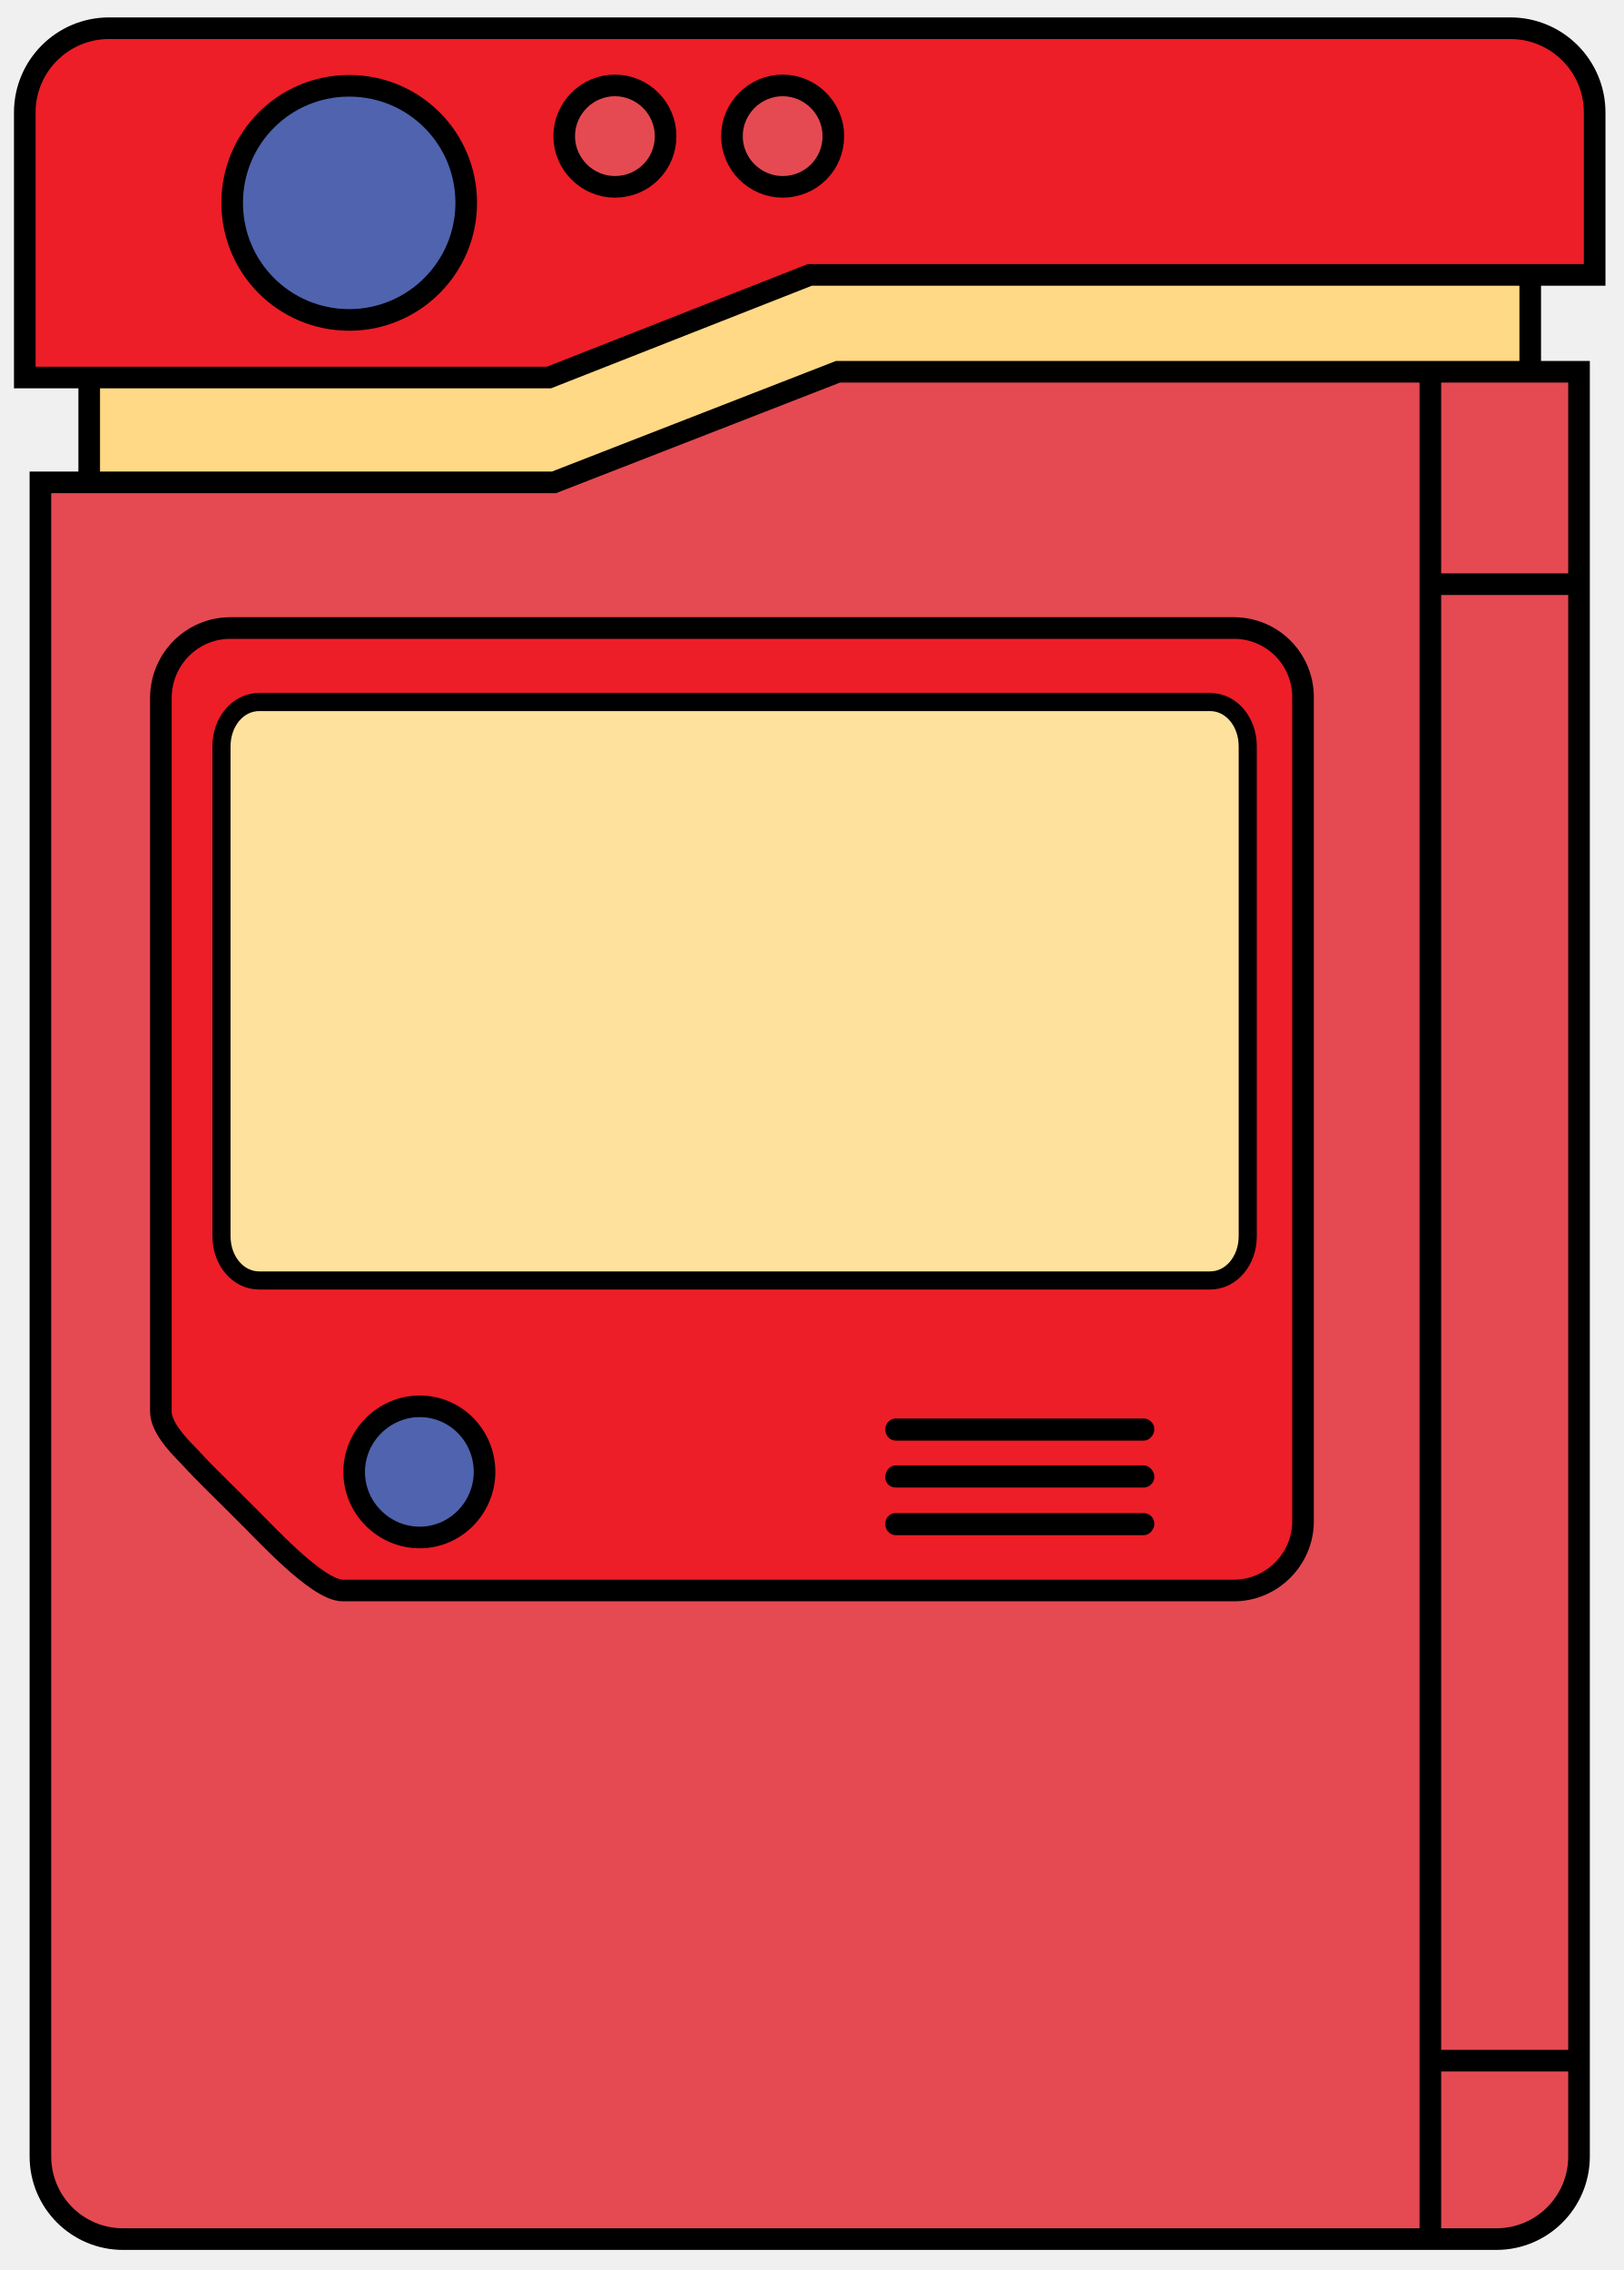
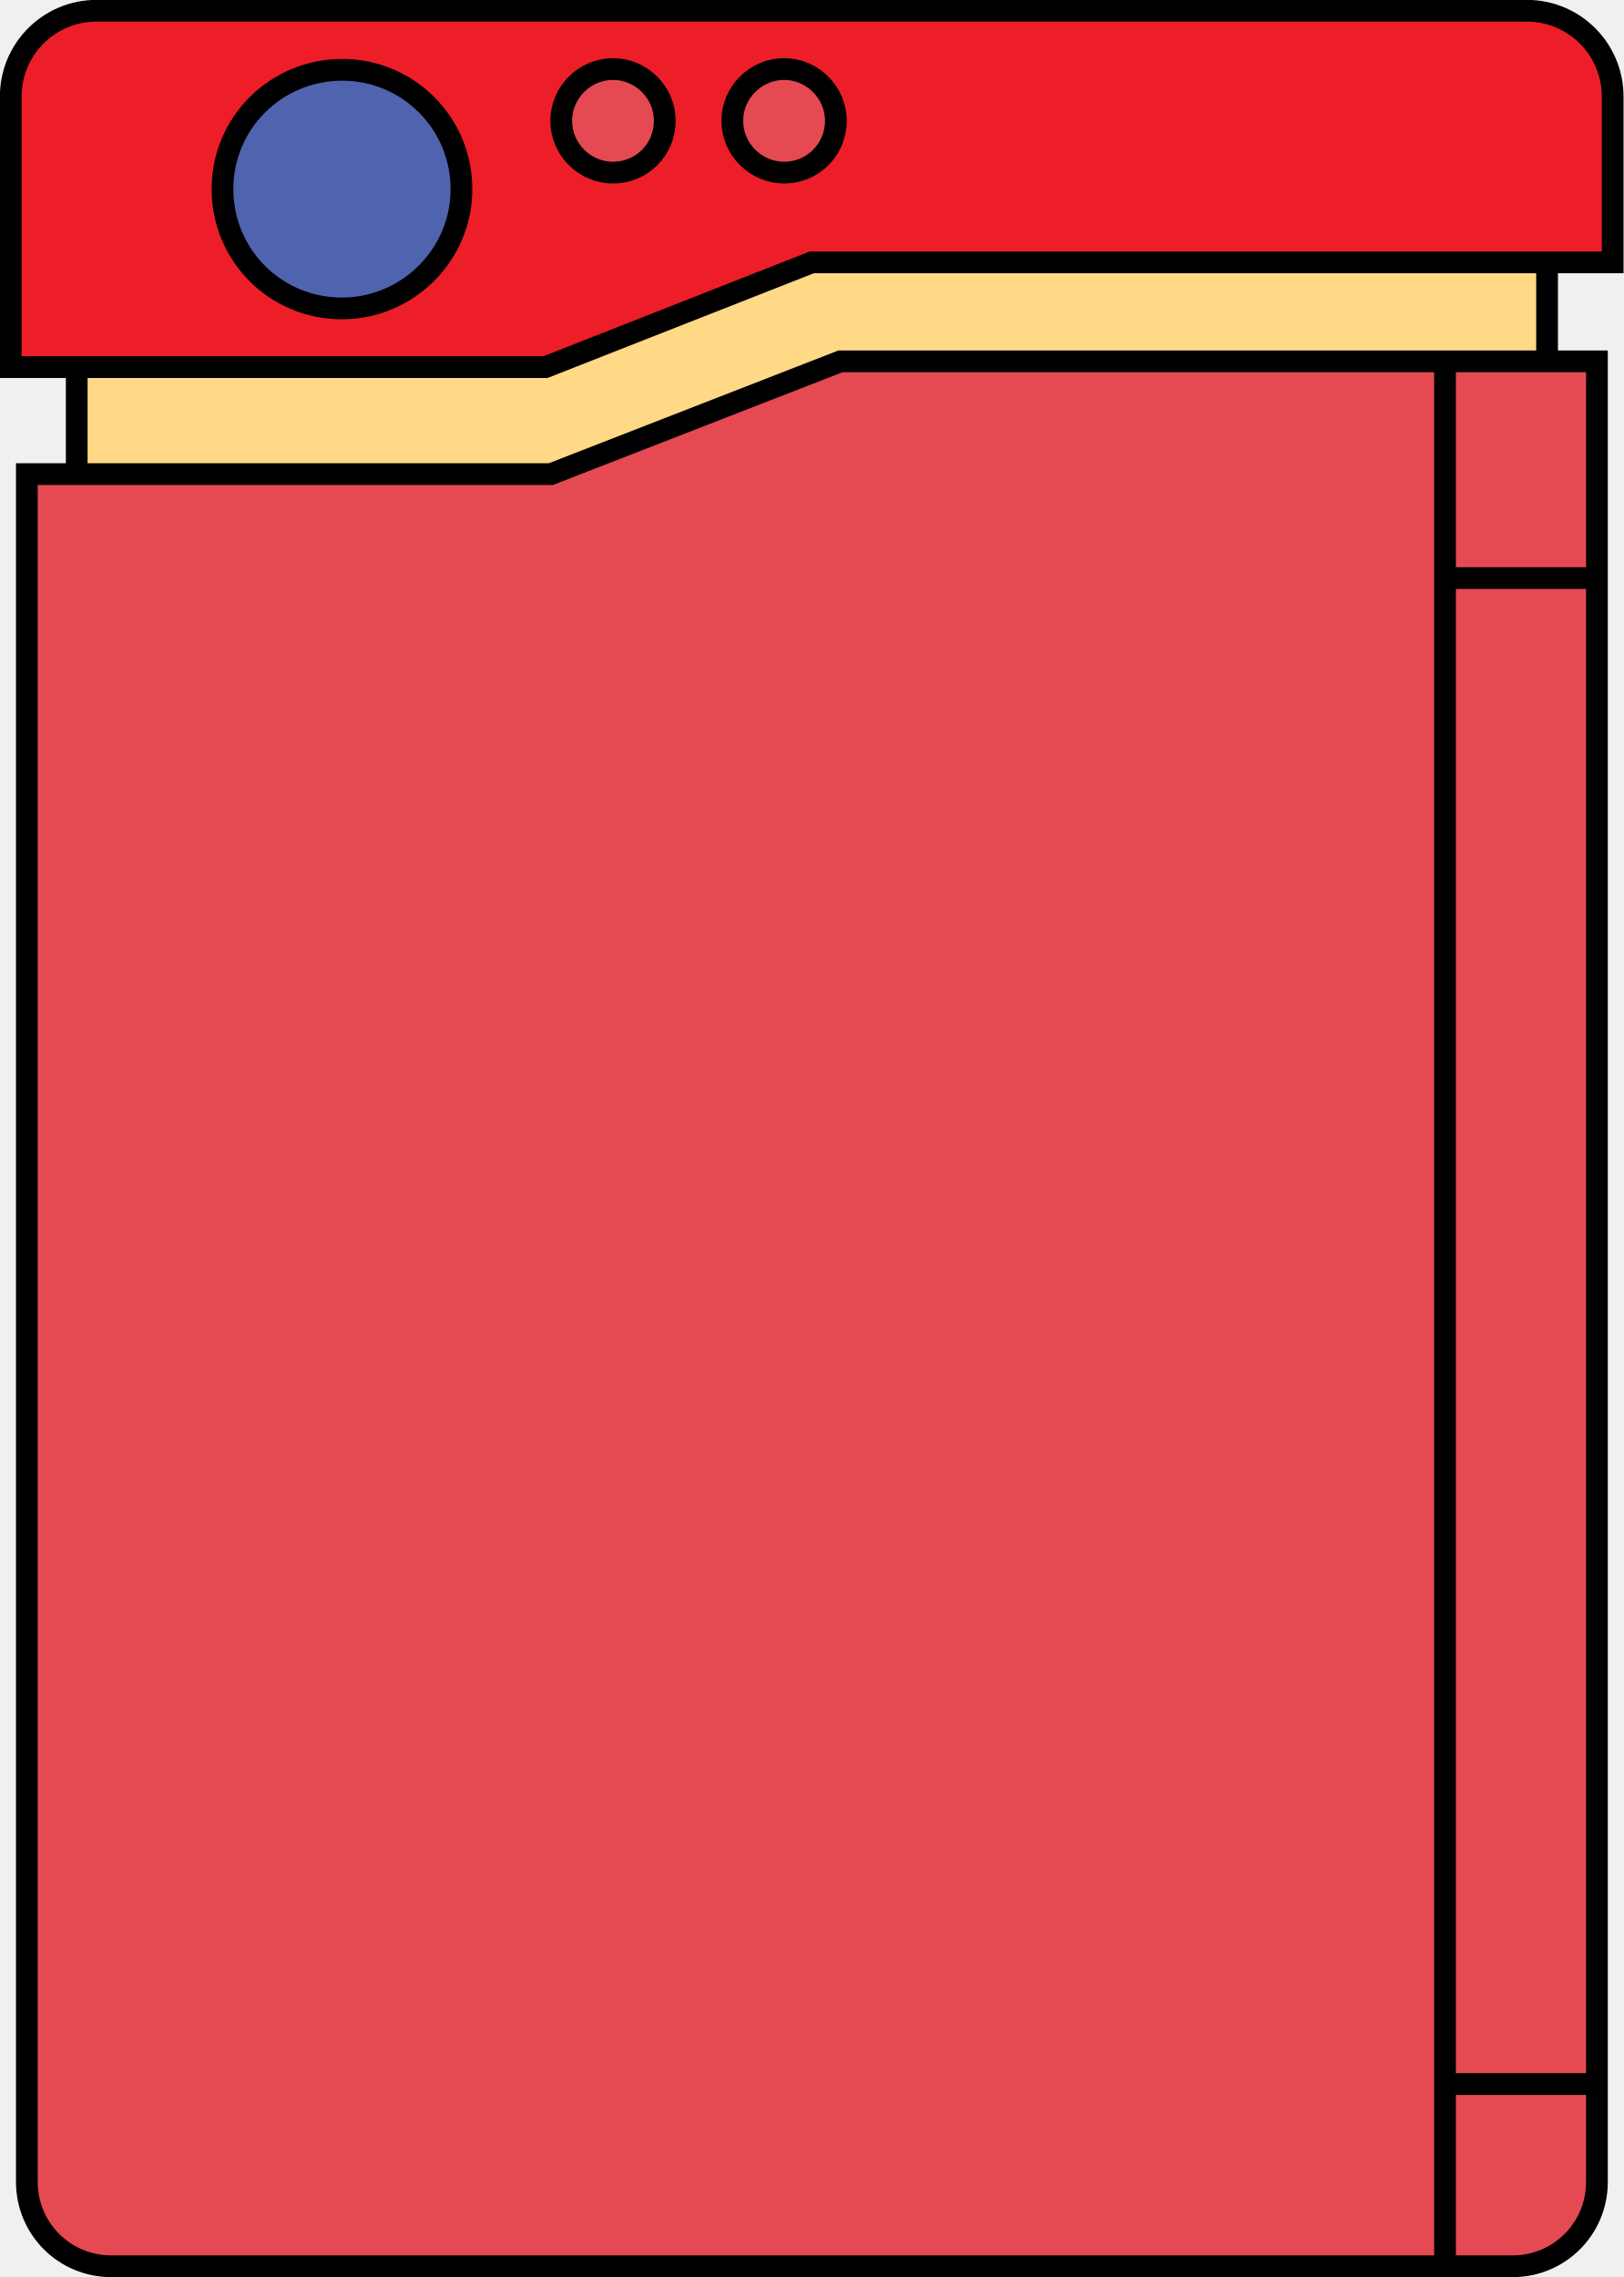
- <svg xmlns="http://www.w3.org/2000/svg" version="1.1" id="Layer_1" x="0px" y="0px" viewBox="0 0 425.9 595.3" style="enable-background:new 0 0 425.9 595.3;" xml:space="preserve">
+ <svg xmlns="http://www.w3.org/2000/svg" version="1.1" id="Layer_1" x="0px" y="0px" viewBox="0 0 423.3 593.6" style="enable-background:new 0 0 423.3 593.6;" xml:space="preserve">
  <style type="text/css">
- 	.st0{fill-rule:evenodd;clip-rule:evenodd;fill:#E56A70;}
- 	.st1{fill:#013233;}
- 	.st2{fill:none;}
- 	.st3{fill:#E54A52;stroke:#000000;stroke-width:5.669;stroke-miterlimit:10;}
- 	.st4{fill-rule:evenodd;clip-rule:evenodd;fill:#FFE19E;stroke:#000000;stroke-width:5.669;stroke-miterlimit:10;}
- 	.st5{fill:#FFD985;stroke:#000000;stroke-width:5.669;stroke-miterlimit:10;}
- 	.st6{fill:#ED1E27;stroke:#000000;stroke-width:5.669;stroke-miterlimit:10;}
- 	.st7{fill:#5063AE;stroke:#000000;stroke-width:5.669;stroke-miterlimit:10;}
- 	.st8{fill:none;stroke:#000000;stroke-width:5.669;stroke-miterlimit:10;}
- 	.st9{fill-rule:evenodd;clip-rule:evenodd;fill:#ED1E27;stroke:#000000;stroke-width:5.669;stroke-miterlimit:10;}
- 	.st10{fill-rule:evenodd;clip-rule:evenodd;fill:#5063AE;stroke:#000000;stroke-width:5.669;stroke-miterlimit:10;}
- 	.st11{fill-rule:evenodd;clip-rule:evenodd;stroke:#000000;stroke-miterlimit:10;}
- 	.st12{fill-rule:evenodd;clip-rule:evenodd;fill:#FFE19E;stroke:#000000;stroke-width:4.753;stroke-miterlimit:10;}
- 	.st13{fill-rule:evenodd;clip-rule:evenodd;fill:#FFDF98;}
- 	.st14{fill-rule:evenodd;clip-rule:evenodd;fill:#FFFFFF;}
- 	.st15{fill-rule:evenodd;clip-rule:evenodd;}
- 	.st16{fill-rule:evenodd;clip-rule:evenodd;fill:#E2CB98;}
+ 	.st0{fill:#FFD985;stroke:#000000;stroke-width:5.669;stroke-miterlimit:10;}
+ 	.st1{fill:#ED1E27;stroke:#000000;stroke-width:5.669;stroke-miterlimit:10;}
+ 	.st2{fill:#E54A52;stroke:#000000;stroke-width:5.669;stroke-miterlimit:10;}
+ 	.st3{fill:#5063AE;stroke:#000000;stroke-width:5.669;stroke-miterlimit:10;}
+ 	.st4{fill:none;stroke:#000000;stroke-width:5.669;stroke-miterlimit:10;}
+ 	.st5{fill-rule:evenodd;clip-rule:evenodd;fill:#ED1E27;stroke:#000000;stroke-width:5.669;stroke-miterlimit:10;}
+ 	.st6{fill-rule:evenodd;clip-rule:evenodd;fill:#5063AE;stroke:#000000;stroke-width:5.669;stroke-miterlimit:10;}
+ 	.st7{fill-rule:evenodd;clip-rule:evenodd;stroke:#000000;stroke-miterlimit:10;}
+ 	.st8{fill-rule:evenodd;clip-rule:evenodd;fill:#FFE19E;stroke:#000000;stroke-width:4.753;stroke-miterlimit:10;}
</style>
  <g id="img">
-     <path class="st5" d="M401.4,31.4c0-11.2-9.1-20.3-20.3-20.3H43.7c-11.2,0-20.3,9.1-20.3,20.3v517.8c0,11.2,9.1,20.3,20.3,20.3   h337.4c11.2,0,20.3-9.1,20.3-20.3L401.4,31.4L401.4,31.4z" />
-     <path class="st6" d="M418.3,29.5c0-12.2-9.9-22.1-22.1-22.1H28.6c-12.2,0-22.1,9.9-22.1,22.1V99H144l68.4-26.9h205.9V29.5z" />
-     <path class="st3" d="M219.8,97.5l-74.5,29H10.6v439c0,12,9.7,21.7,21.7,21.7h360.2c12,0,21.7-9.7,21.7-21.7v-468H219.8z" />
-     <path class="st7" d="M122.3,53.2c0-17-13.7-30.7-30.7-30.7S60.9,36.2,60.9,53.2s13.7,30.7,30.7,30.7S122.3,70.1,122.3,53.2z" />
-     <path class="st3" d="M174.6,35.7c0-7.3-6-13.3-13.3-13.3s-13.3,6-13.3,13.3S154,49,161.3,49C168.7,49,174.6,43.1,174.6,35.7z" />
-     <path class="st3" d="M218.6,35.7c0-7.3-6-13.3-13.3-13.3s-13.3,6-13.3,13.3S198,49,205.3,49C212.7,49,218.6,43.1,218.6,35.7z" />
-     <line class="st8" x1="375.2" y1="99" x2="375.2" y2="588" />
-     <line class="st8" x1="375.2" y1="153.2" x2="414.2" y2="153.2" />
-     <line class="st8" x1="375.2" y1="540.4" x2="414.2" y2="540.4" />
-     <path class="st9" d="M60.4,164.7h263.3c10,0,18.1,8.1,18.1,18.1V399c0,9.8-8.1,18.1-18.1,18.1H89.9c-6.8,0-21-15.9-25.9-20.6   c-0.8-0.8-1.5-1.5-2.3-2.3c-4.2-4.2-8.5-8.3-12.5-12.7c-2.8-2.8-7-7.4-7-11.3V182.9C42.3,172.8,50.4,164.7,60.4,164.7L60.4,164.7z" />
-     <path class="st10" d="M110.1,368.8c9.4,0,17,7.7,17,17.2c0,9.4-7.6,17.2-17,17.2s-17.2-7.7-17.2-17.2   C92.9,376.6,100.7,368.8,110.1,368.8L110.1,368.8z" />
-     <path class="st11" d="M235,372.5h65c1.1,0,2.3,0.9,2.3,2.3l0,0c0,1.3-1.1,2.5-2.3,2.5h-65c-1.3,0-2.3-1.1-2.3-2.5l0,0   C232.8,373.5,233.7,372.5,235,372.5L235,372.5z" />
-     <path class="st11" d="M235,384.8h65c1.1,0,2.3,1.1,2.3,2.5l0,0c0,1.3-1.1,2.3-2.3,2.3h-65c-1.3,0-2.3-0.9-2.3-2.3l0,0   C232.8,385.9,233.7,384.8,235,384.8L235,384.8z" />
-     <path class="st11" d="M235,397.3h65c1.1,0,2.3,0.9,2.3,2.3l0,0c0,1.3-1.1,2.5-2.3,2.5h-65c-1.3,0-2.3-1.1-2.3-2.5l0,0   C232.8,398.2,233.7,397.3,235,397.3L235,397.3z" />
-     <path class="st12" d="M68,184.1h249.4c5.6,0,9.9,5.2,9.9,11.6v128.5c0,6.4-4.3,11.6-9.9,11.6H68c-5.6,0-9.9-5.2-9.9-11.6V195.7   C58.1,189.3,62.4,184.1,68,184.1L68,184.1z" />
+     <path class="st0" d="M403.3,27.2c0-11.4-9.2-20.6-20.6-20.6H40.6C29.2,6.6,20,15.8,20,27.2v525.1c0,11.4,9.2,20.6,20.6,20.6h342.1   c11.4,0,20.6-9.2,20.6-20.6V27.2L403.3,27.2z" />
+     <path class="st1" d="M420.4,25.2c0-12.4-10-22.4-22.4-22.4H25.2c-12.4,0-22.4,10-22.4,22.4v70.5h139.4l69.4-27.3h208.8V25.2z" />
+     <path class="st2" d="M219.1,94.2l-75.5,29.4H7v445.2c0,12.2,9.8,22,22,22h365.3c12.2,0,22-9.8,22-22V94.2H219.1z" />
+     <path class="st3" d="M120.3,49.3c0-17.2-13.9-31.1-31.1-31.1S58,32,58,49.3s13.9,31.1,31.1,31.1S120.3,66.4,120.3,49.3z" />
+     <path class="st2" d="M173.3,31.5c0-7.4-6.1-13.5-13.5-13.5s-13.5,6.1-13.5,13.5S152.4,45,159.8,45C167.3,45,173.3,39,173.3,31.5z" />
+     <path class="st2" d="M217.9,31.5c0-7.4-6.1-13.5-13.5-13.5c-7.4,0-13.5,6.1-13.5,13.5S197,45,204.4,45   C211.9,45,217.9,39,217.9,31.5z" />
+     <line class="st4" x1="376.7" y1="95.7" x2="376.7" y2="591.6" />
+     <line class="st4" x1="376.7" y1="150.7" x2="416.3" y2="150.7" />
+     <line class="st4" x1="376.7" y1="543.3" x2="416.3" y2="543.3" />
+   </g>
+   <g id="img_1_">
+     <path class="st0" d="M-442.1,105.2c0-11.2-9.1-20.3-20.3-20.3h-337.4c-11.2,0-20.3,9.1-20.3,20.3V623c0,11.2,9.1,20.3,20.3,20.3   h337.4c11.2,0,20.3-9.1,20.3-20.3V105.2L-442.1,105.2z" />
+     <path class="st1" d="M-425.2,103.3c0-12.2-9.9-22.1-22.1-22.1h-367.6c-12.2,0-22.1,9.9-22.1,22.1v69.5h137.5l68.4-26.9h205.9V103.3   z" />
+     <path class="st2" d="M-623.7,171.3l-74.5,29h-134.7v439c0,12,9.7,21.7,21.7,21.7H-451c12,0,21.7-9.7,21.7-21.7v-468H-623.7z" />
+     <path class="st3" d="M-721.2,127c0-17-13.7-30.7-30.7-30.7s-30.7,13.7-30.7,30.7s13.7,30.7,30.7,30.7   C-734.9,157.7-721.2,143.9-721.2,127z" />
+     <path class="st2" d="M-668.9,109.5c0-7.3-6-13.3-13.3-13.3s-13.3,6-13.3,13.3c0,7.3,6,13.3,13.3,13.3   C-674.8,122.8-668.9,116.9-668.9,109.5z" />
+     <path class="st2" d="M-624.9,109.5c0-7.3-6-13.3-13.3-13.3s-13.3,6-13.3,13.3c0,7.3,6,13.3,13.3,13.3   C-630.8,122.8-624.9,116.9-624.9,109.5z" />
+     <line class="st4" x1="-468.3" y1="172.8" x2="-468.3" y2="661.8" />
+     <line class="st4" x1="-468.3" y1="227" x2="-429.3" y2="227" />
+     <line class="st4" x1="-468.3" y1="614.2" x2="-429.3" y2="614.2" />
+     <path class="st5" d="M-783.1,238.5h263.3c10,0,18.1,8.1,18.1,18.1v216.2c0,9.8-8.1,18.1-18.1,18.1h-233.8c-6.8,0-21-15.9-25.9-20.6   c-0.8-0.8-1.5-1.5-2.3-2.3c-4.2-4.2-8.5-8.3-12.5-12.7c-2.8-2.8-7-7.4-7-11.3V256.7C-801.2,246.6-793.1,238.5-783.1,238.5   L-783.1,238.5z" />
+     <path class="st6" d="M-733.4,442.6c9.4,0,17,7.7,17,17.2c0,9.4-7.6,17.2-17,17.2c-9.4,0-17.2-7.7-17.2-17.2   C-750.6,450.4-742.8,442.6-733.4,442.6L-733.4,442.6z" />
+     <path class="st7" d="M-608.5,446.3h65c1.1,0,2.3,0.9,2.3,2.3l0,0c0,1.3-1.1,2.5-2.3,2.5h-65c-1.3,0-2.3-1.1-2.3-2.5l0,0   C-610.7,447.3-609.8,446.3-608.5,446.3L-608.5,446.3z" />
+     <path class="st7" d="M-608.5,458.6h65c1.1,0,2.3,1.1,2.3,2.5l0,0c0,1.3-1.1,2.3-2.3,2.3h-65c-1.3,0-2.3-0.9-2.3-2.3l0,0   C-610.7,459.7-609.8,458.6-608.5,458.6L-608.5,458.6z" />
+     <path class="st7" d="M-608.5,471.1h65c1.1,0,2.3,0.9,2.3,2.3l0,0c0,1.3-1.1,2.5-2.3,2.5h-65c-1.3,0-2.3-1.1-2.3-2.5l0,0   C-610.7,472-609.8,471.1-608.5,471.1L-608.5,471.1z" />
+     <path class="st8" d="M-775.5,257.9h249.4c5.6,0,9.9,5.2,9.9,11.6V398c0,6.4-4.3,11.6-9.9,11.6h-249.4c-5.6,0-9.9-5.2-9.9-11.6   V269.5C-785.4,263.1-781.1,257.9-775.5,257.9L-775.5,257.9z" />
  </g>
</svg>
